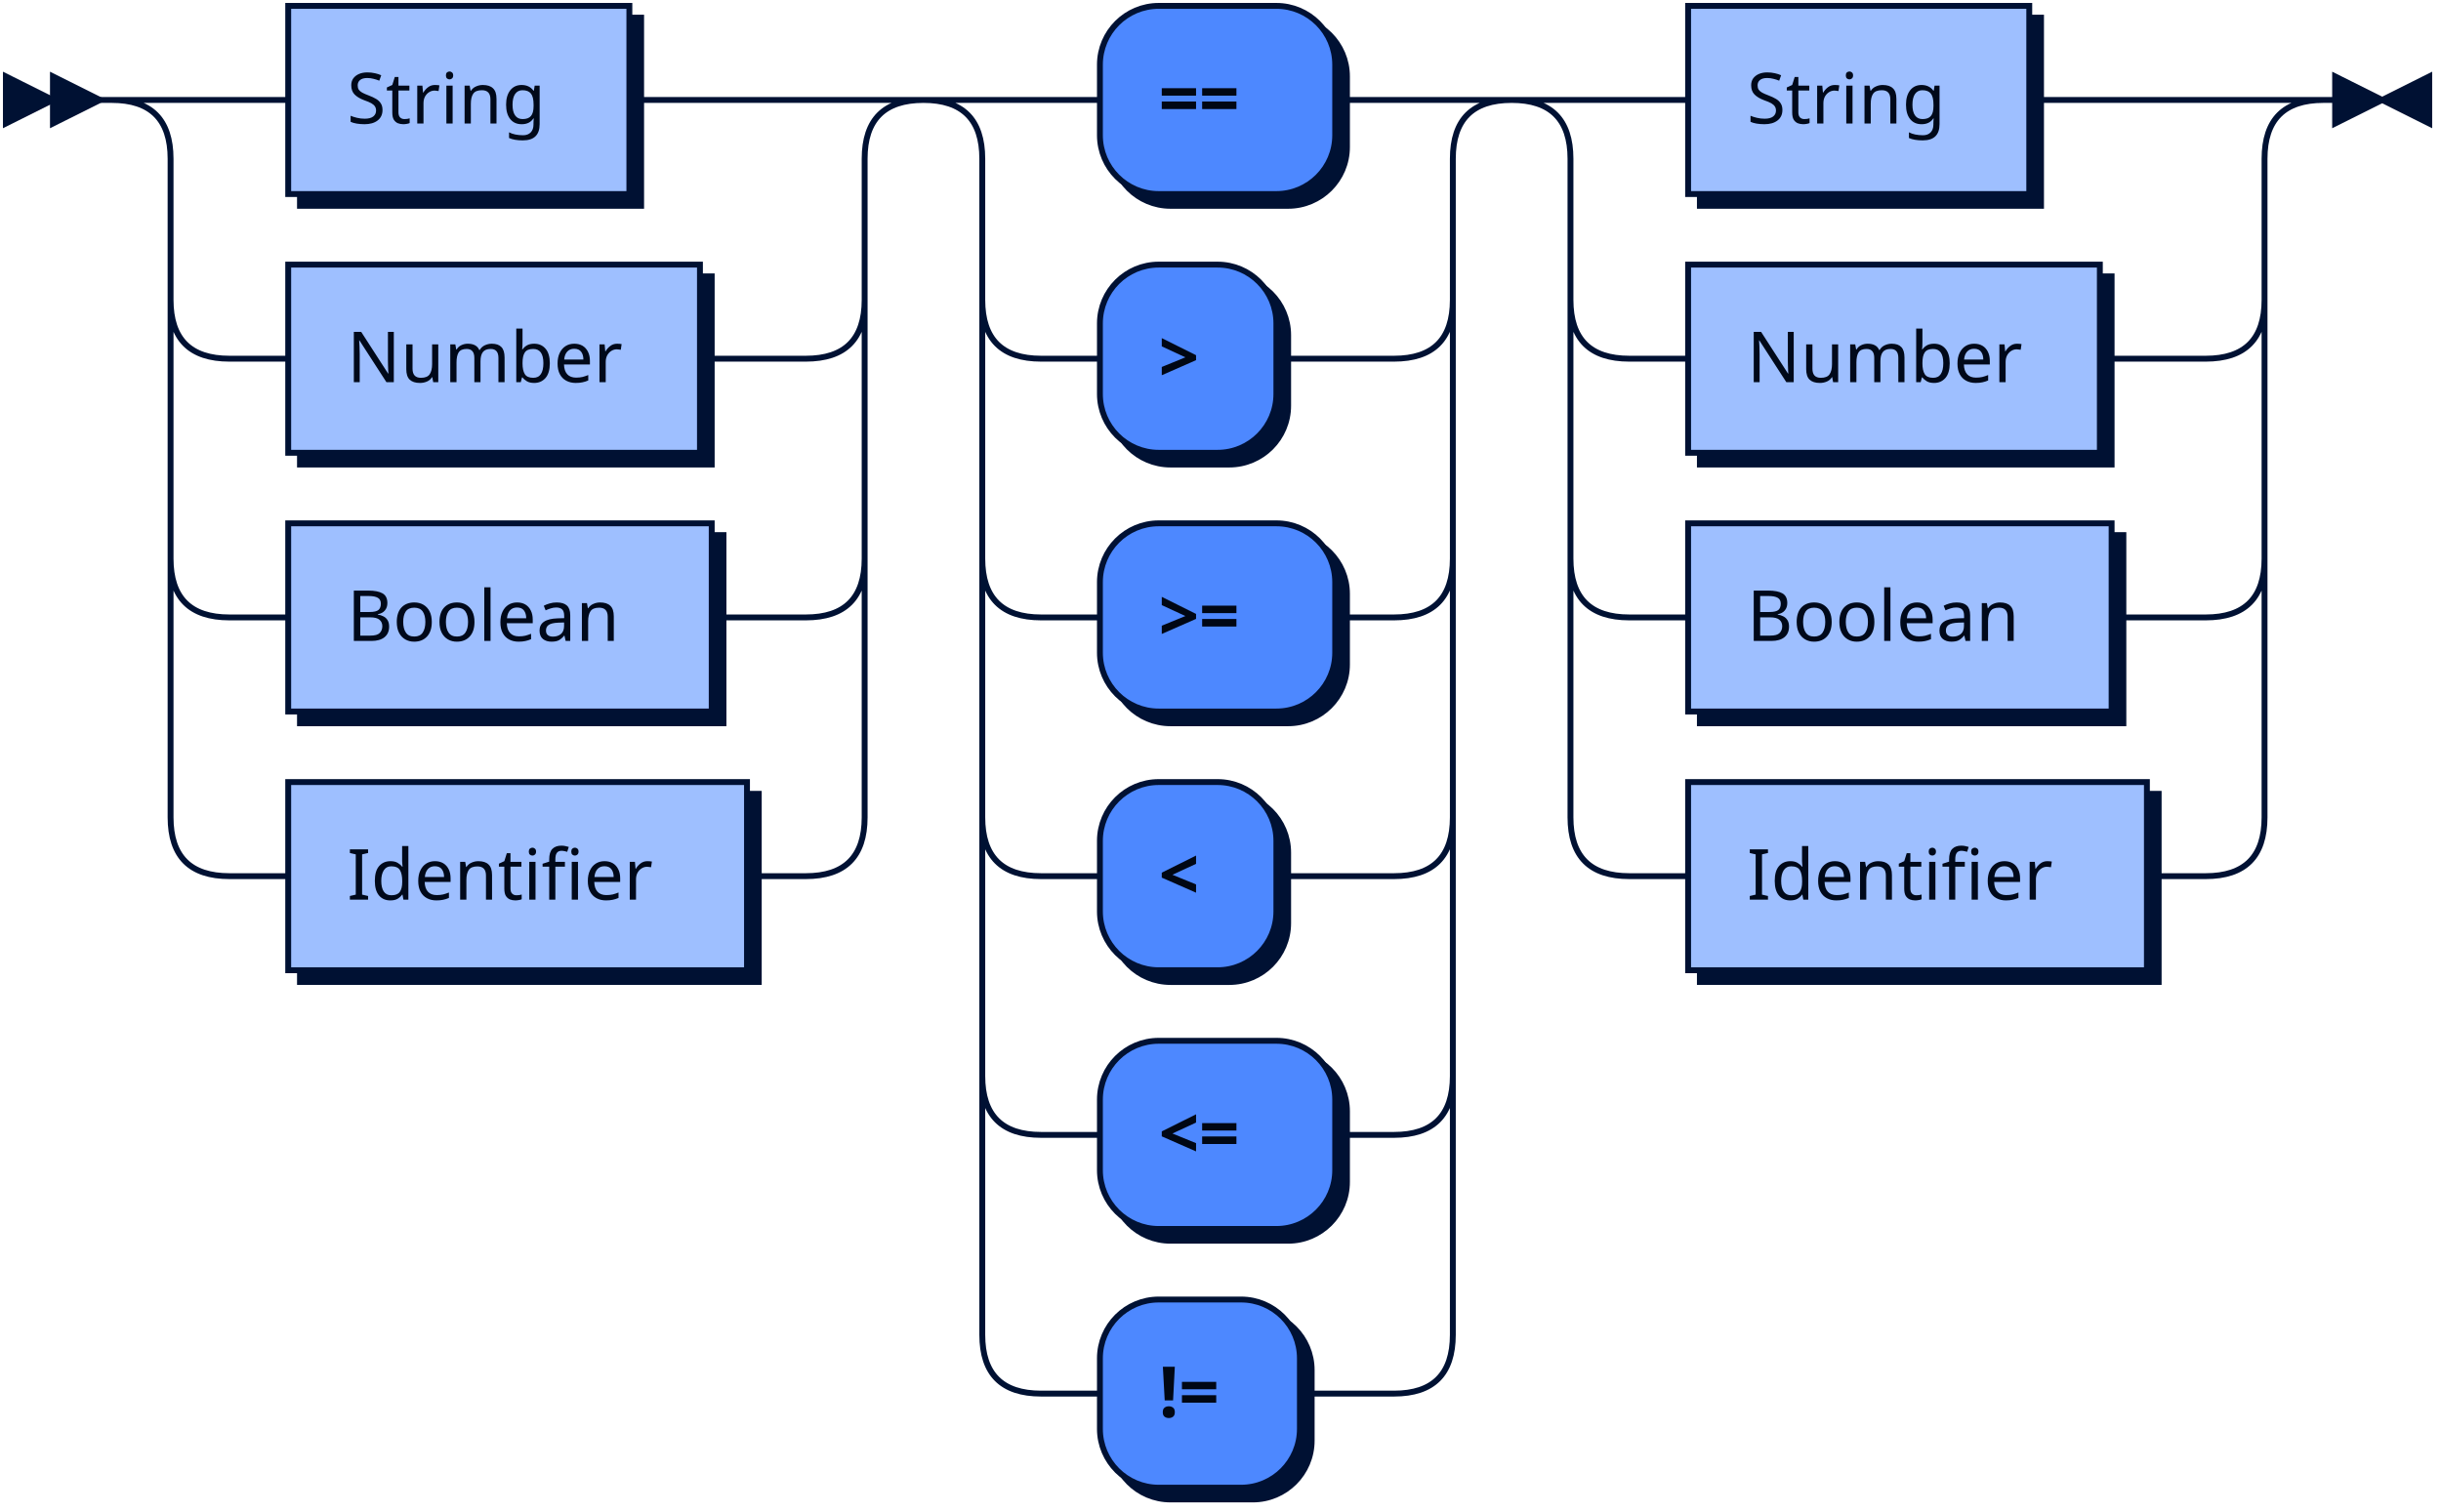
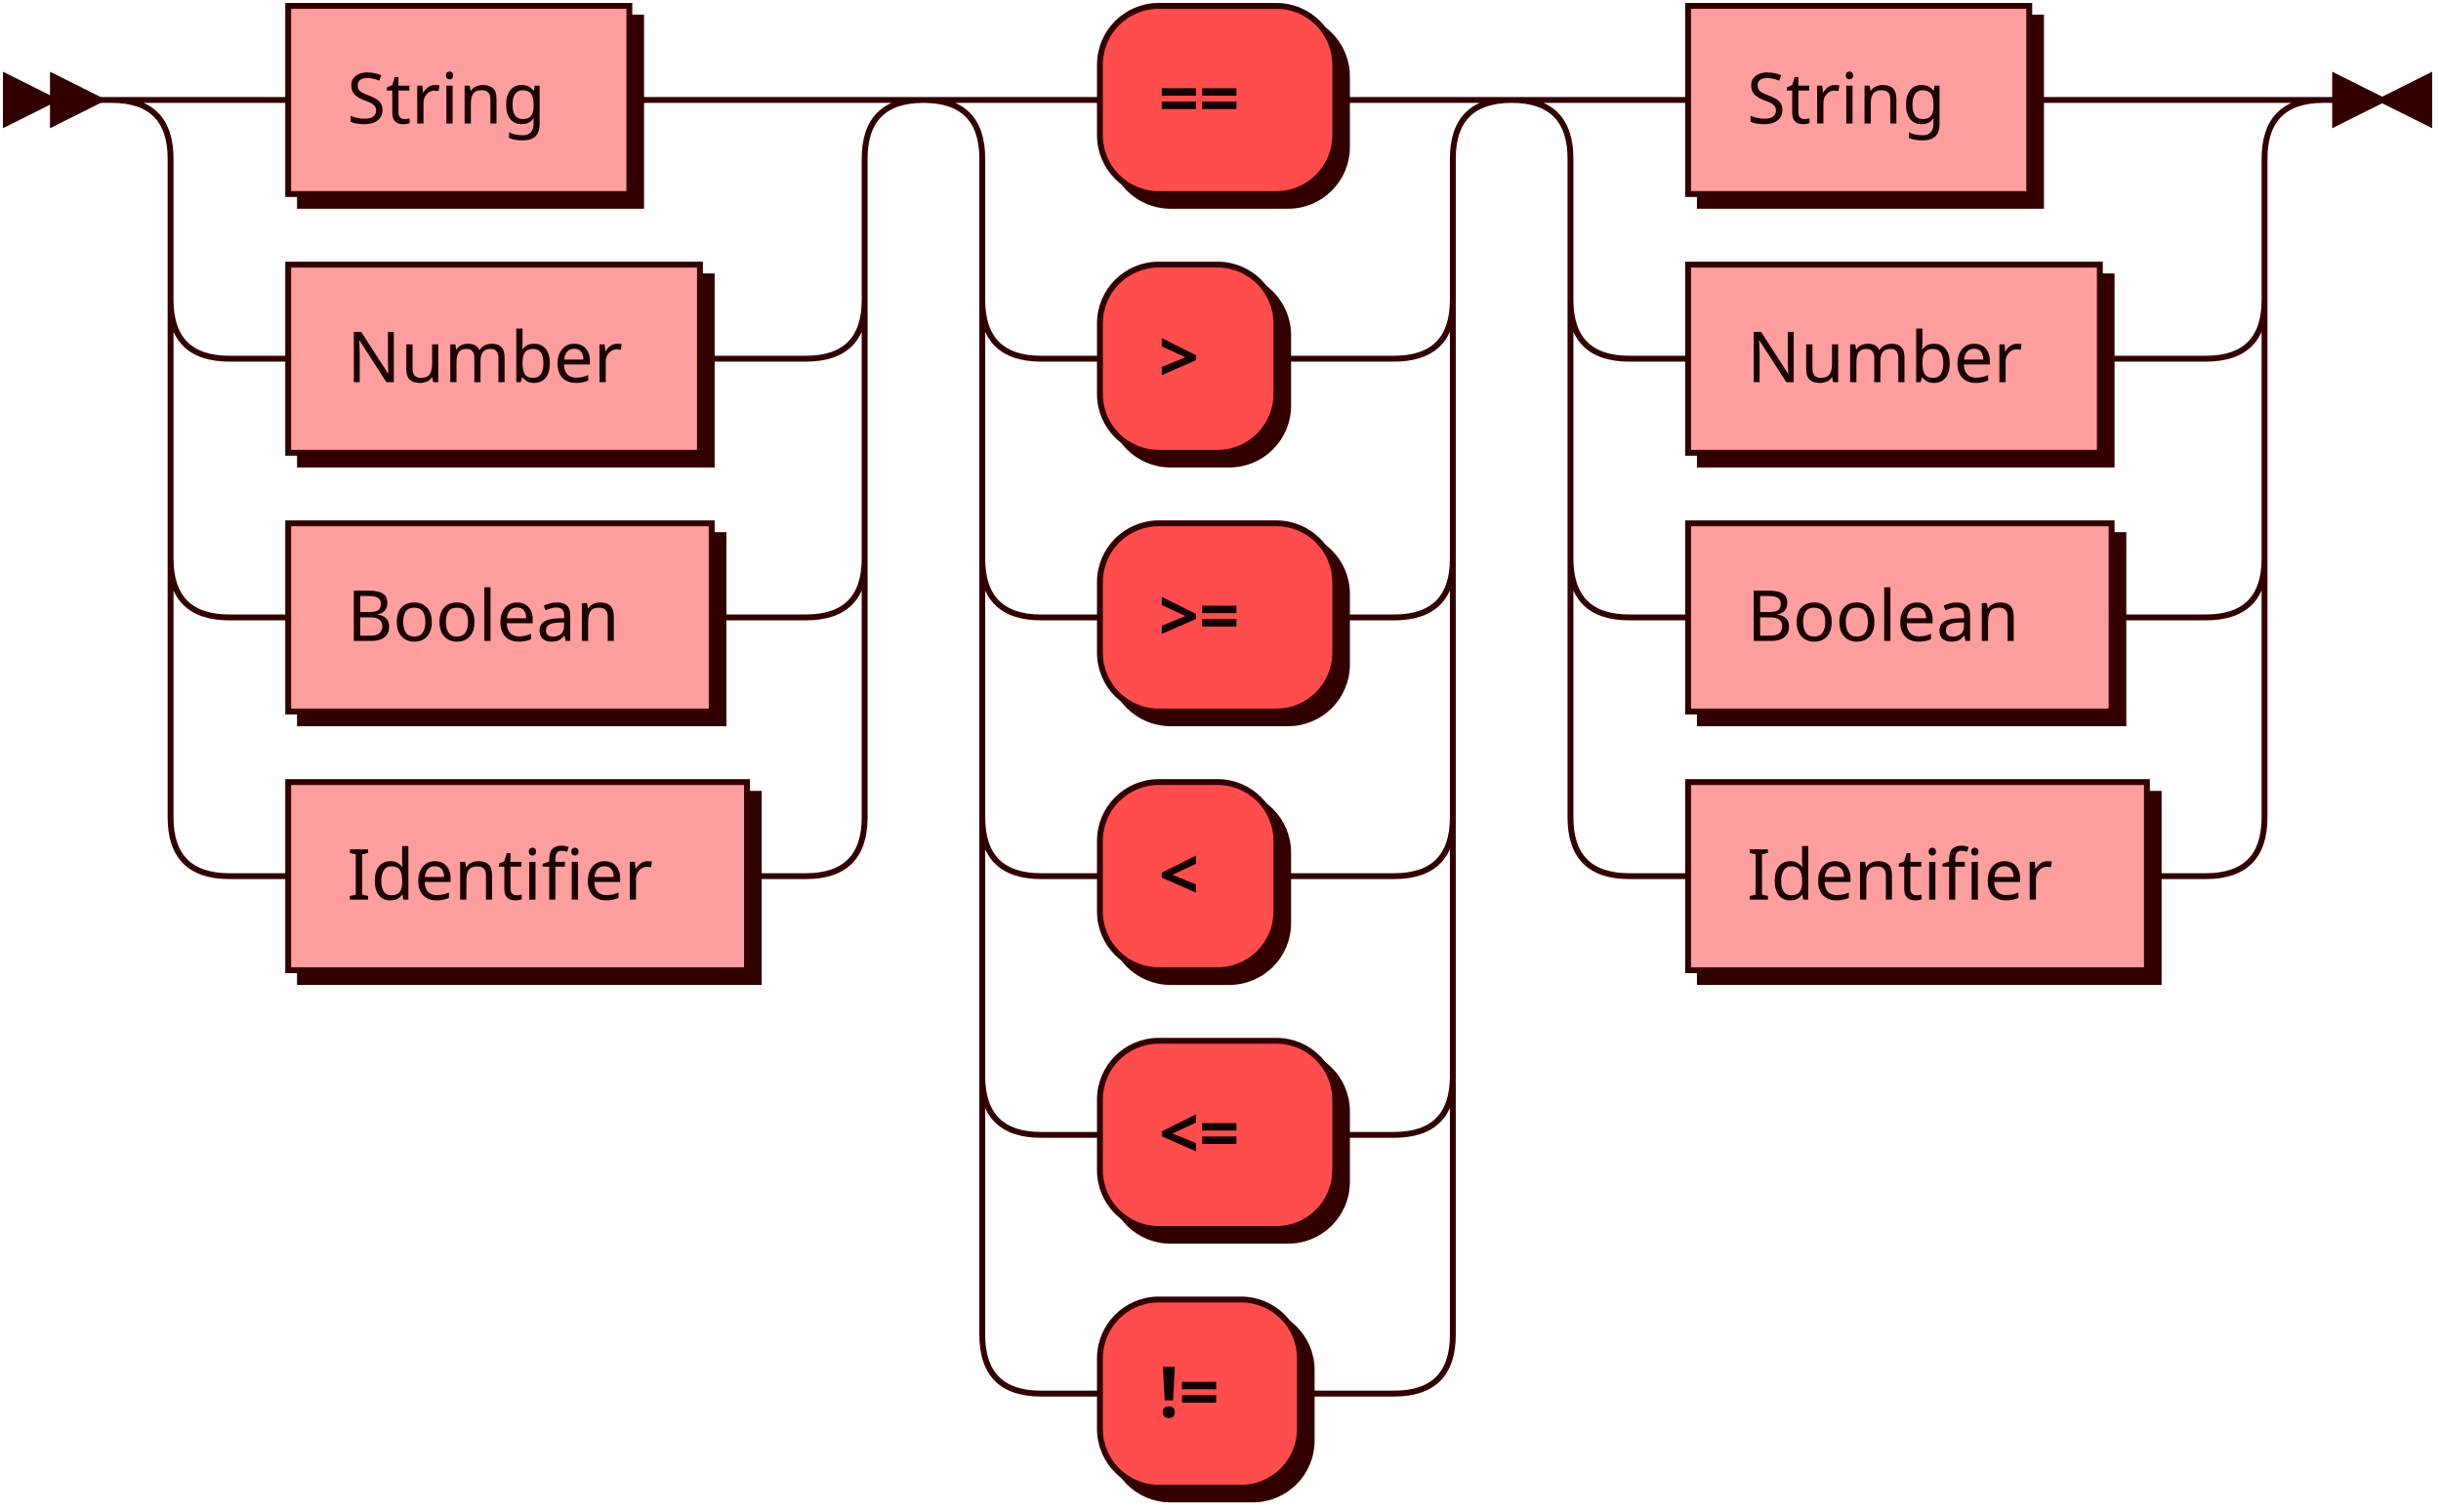
<svg xmlns="http://www.w3.org/2000/svg" xmlns:xlink="http://www.w3.org/1999/xlink" width="415" height="257">
  <defs>
    <style type="text/css">
    @namespace "http://www.w3.org/2000/svg";
-     .line                 {fill: none; stroke: #001133; stroke-width: 1;}
-     .bold-line            {stroke: #000714; shape-rendering: crispEdges; stroke-width: 2;}
-     .thin-line            {stroke: #000A1F; shape-rendering: crispEdges}
-     .filled               {fill: #001133; stroke: none;}
+     .line                 {fill: none; stroke: #330000; stroke-width: 1;}
+     .bold-line            {stroke: #140000; shape-rendering: crispEdges; stroke-width: 2;}
+     .thin-line            {stroke: #1F0000; shape-rendering: crispEdges}
+     .filled               {fill: #330000; stroke: none;}
    text.terminal         {font-family: Verdana, Sans-serif;
                            font-size: 12px;
-                             fill: #000714;
+                             fill: #140000;
                            font-weight: bold;
                          }
    text.nonterminal      {font-family: Verdana, Sans-serif;
                            font-size: 12px;
-                             fill: #00091A;
+                             fill: #1A0000;
                            font-weight: normal;
                          }
    text.regexp           {font-family: Verdana, Sans-serif;
                            font-size: 12px;
-                             fill: #000A1F;
+                             fill: #1F0000;
                            font-weight: normal;
                          }
-     rect, circle, polygon {fill: #001133; stroke: #001133;}
-     rect.terminal         {fill: #4D88FF; stroke: #001133; stroke-width: 1;}
-     rect.nonterminal      {fill: #9EBFFF; stroke: #001133; stroke-width: 1;}
+     rect, circle, polygon {fill: #330000; stroke: #330000;}
+     rect.terminal         {fill: #FF4D4D; stroke: #330000; stroke-width: 1;}
+     rect.nonterminal      {fill: #FF9E9E; stroke: #330000; stroke-width: 1;}
    rect.text             {fill: none; stroke: none;}
-     polygon.regexp        {fill: #C7DAFF; stroke: #001133; stroke-width: 1;}
+     polygon.regexp        {fill: #FFC7C7; stroke: #330000; stroke-width: 1;}
  </style>
  </defs>
  <polygon points="9 17 1 13 1 21" />
  <polygon points="17 17 9 13 9 21" />
  <a xlink:href="#String" xlink:title="String">
    <rect x="51" y="3" width="58" height="32" />
    <rect x="49" y="1" width="58" height="32" class="nonterminal" />
    <text class="nonterminal" x="59" y="21">String</text>
  </a>
  <a xlink:href="#Number" xlink:title="Number">
    <rect x="51" y="47" width="70" height="32" />
    <rect x="49" y="45" width="70" height="32" class="nonterminal" />
    <text class="nonterminal" x="59" y="65">Number</text>
  </a>
  <a xlink:href="#Boolean" xlink:title="Boolean">
    <rect x="51" y="91" width="72" height="32" />
    <rect x="49" y="89" width="72" height="32" class="nonterminal" />
    <text class="nonterminal" x="59" y="109">Boolean</text>
  </a>
  <a xlink:href="#Identifier" xlink:title="Identifier">
    <rect x="51" y="135" width="78" height="32" />
    <rect x="49" y="133" width="78" height="32" class="nonterminal" />
    <text class="nonterminal" x="59" y="153">Identifier</text>
  </a>
  <rect x="189" y="3" width="40" height="32" rx="10" />
  <rect x="187" y="1" width="40" height="32" class="terminal" rx="10" />
  <text class="terminal" x="197" y="21">==</text>
  <rect x="189" y="47" width="30" height="32" rx="10" />
  <rect x="187" y="45" width="30" height="32" class="terminal" rx="10" />
  <text class="terminal" x="197" y="65">&gt;</text>
  <rect x="189" y="91" width="40" height="32" rx="10" />
  <rect x="187" y="89" width="40" height="32" class="terminal" rx="10" />
  <text class="terminal" x="197" y="109">&gt;=</text>
  <rect x="189" y="135" width="30" height="32" rx="10" />
  <rect x="187" y="133" width="30" height="32" class="terminal" rx="10" />
  <text class="terminal" x="197" y="153">&lt;</text>
  <rect x="189" y="179" width="40" height="32" rx="10" />
  <rect x="187" y="177" width="40" height="32" class="terminal" rx="10" />
  <text class="terminal" x="197" y="197">&lt;=</text>
  <rect x="189" y="223" width="34" height="32" rx="10" />
  <rect x="187" y="221" width="34" height="32" class="terminal" rx="10" />
  <text class="terminal" x="197" y="241">!=</text>
  <a xlink:href="#String" xlink:title="String">
    <rect x="289" y="3" width="58" height="32" />
    <rect x="287" y="1" width="58" height="32" class="nonterminal" />
    <text class="nonterminal" x="297" y="21">String</text>
  </a>
  <a xlink:href="#Number" xlink:title="Number">
    <rect x="289" y="47" width="70" height="32" />
    <rect x="287" y="45" width="70" height="32" class="nonterminal" />
    <text class="nonterminal" x="297" y="65">Number</text>
  </a>
  <a xlink:href="#Boolean" xlink:title="Boolean">
    <rect x="289" y="91" width="72" height="32" />
    <rect x="287" y="89" width="72" height="32" class="nonterminal" />
    <text class="nonterminal" x="297" y="109">Boolean</text>
  </a>
  <a xlink:href="#Identifier" xlink:title="Identifier">
    <rect x="289" y="135" width="78" height="32" />
    <rect x="287" y="133" width="78" height="32" class="nonterminal" />
    <text class="nonterminal" x="297" y="153">Identifier</text>
  </a>
  <path class="line" d="m17 17 h2 m20 0 h10 m58 0 h10 m0 0 h20 m-118 0 h20 m98 0 h20 m-138 0 q10 0 10 10 m118 0 q0 -10 10 -10 m-128 10 v24 m118 0 v-24 m-118 24 q0 10 10 10 m98 0 q10 0 10 -10 m-108 10 h10 m70 0 h10 m0 0 h8 m-108 -10 v20 m118 0 v-20 m-118 20 v24 m118 0 v-24 m-118 24 q0 10 10 10 m98 0 q10 0 10 -10 m-108 10 h10 m72 0 h10 m0 0 h6 m-108 -10 v20 m118 0 v-20 m-118 20 v24 m118 0 v-24 m-118 24 q0 10 10 10 m98 0 q10 0 10 -10 m-108 10 h10 m78 0 h10 m40 -132 h10 m40 0 h10 m-80 0 h20 m60 0 h20 m-100 0 q10 0 10 10 m80 0 q0 -10 10 -10 m-90 10 v24 m80 0 v-24 m-80 24 q0 10 10 10 m60 0 q10 0 10 -10 m-70 10 h10 m30 0 h10 m0 0 h10 m-70 -10 v20 m80 0 v-20 m-80 20 v24 m80 0 v-24 m-80 24 q0 10 10 10 m60 0 q10 0 10 -10 m-70 10 h10 m40 0 h10 m-70 -10 v20 m80 0 v-20 m-80 20 v24 m80 0 v-24 m-80 24 q0 10 10 10 m60 0 q10 0 10 -10 m-70 10 h10 m30 0 h10 m0 0 h10 m-70 -10 v20 m80 0 v-20 m-80 20 v24 m80 0 v-24 m-80 24 q0 10 10 10 m60 0 q10 0 10 -10 m-70 10 h10 m40 0 h10 m-70 -10 v20 m80 0 v-20 m-80 20 v24 m80 0 v-24 m-80 24 q0 10 10 10 m60 0 q10 0 10 -10 m-70 10 h10 m34 0 h10 m0 0 h6 m40 -220 h10 m58 0 h10 m0 0 h20 m-118 0 h20 m98 0 h20 m-138 0 q10 0 10 10 m118 0 q0 -10 10 -10 m-128 10 v24 m118 0 v-24 m-118 24 q0 10 10 10 m98 0 q10 0 10 -10 m-108 10 h10 m70 0 h10 m0 0 h8 m-108 -10 v20 m118 0 v-20 m-118 20 v24 m118 0 v-24 m-118 24 q0 10 10 10 m98 0 q10 0 10 -10 m-108 10 h10 m72 0 h10 m0 0 h6 m-108 -10 v20 m118 0 v-20 m-118 20 v24 m118 0 v-24 m-118 24 q0 10 10 10 m98 0 q10 0 10 -10 m-108 10 h10 m78 0 h10 m23 -132 h-3" />
  <polygon points="405 17 413 13 413 21" />
  <polygon points="405 17 397 13 397 21" />
</svg>
